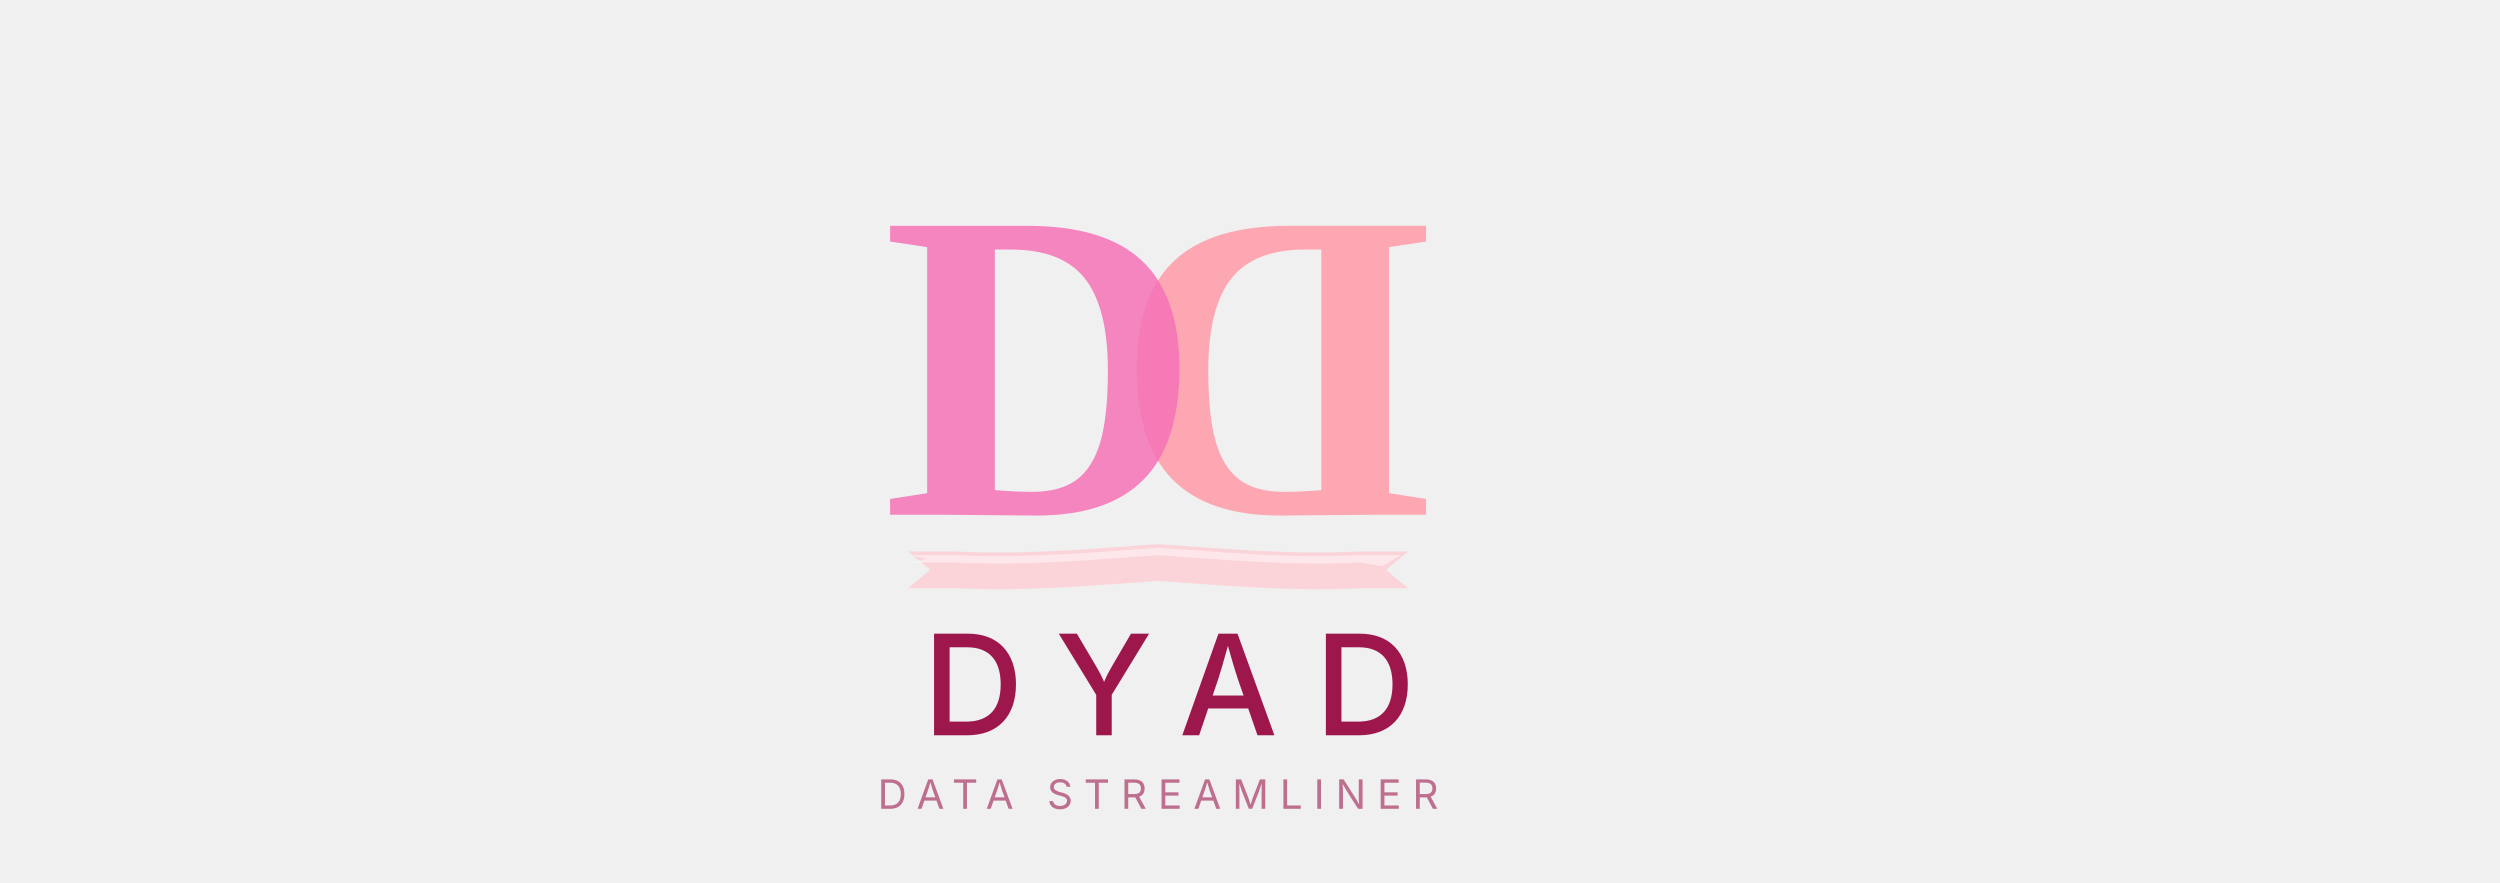
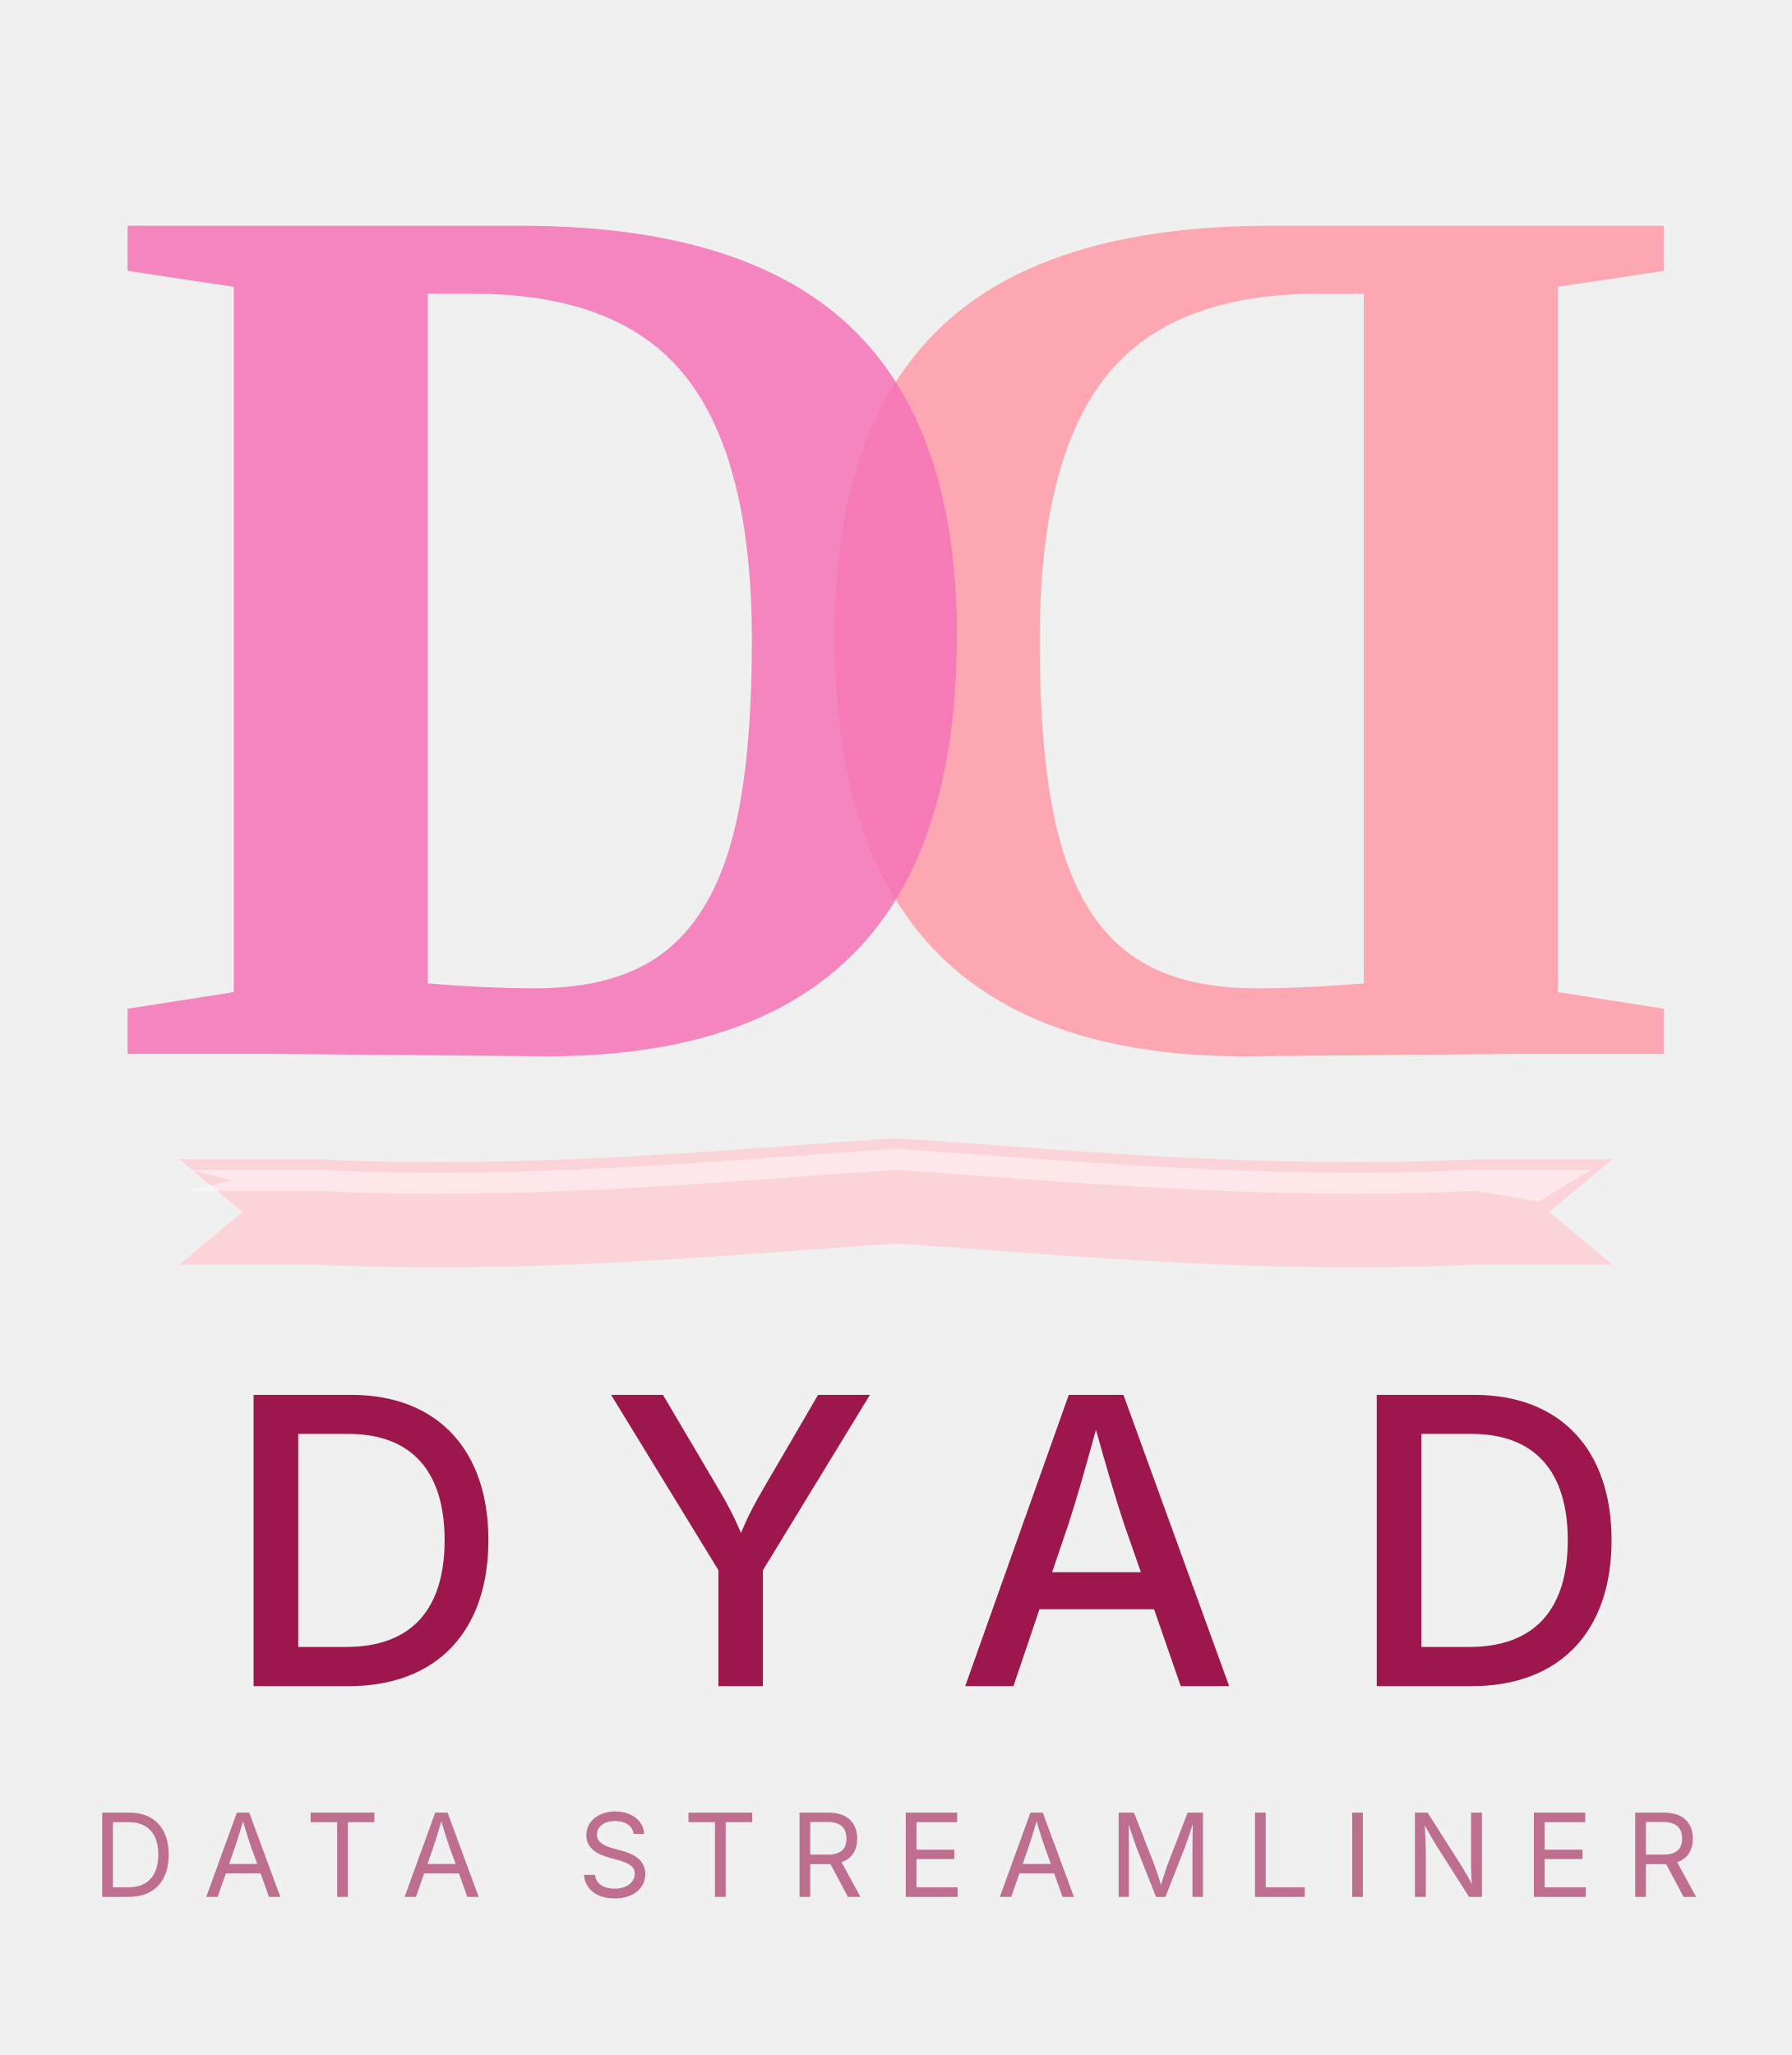
- <svg xmlns="http://www.w3.org/2000/svg" width="100%" viewBox="0 0 680 240" role="img">
+ <svg xmlns="http://www.w3.org/2000/svg" width="100%" viewBox="230 40 170 195" role="img">
  <g transform="translate(630,0) scale(-1,1)">
    <text x="240" y="140" font-family="Georgia, 'Times New Roman', serif" font-size="120px" font-weight="700" fill="#fda4af" opacity="0.95">D</text>
  </g>
  <text x="240" y="140" font-family="Georgia, 'Times New Roman', serif" font-size="120px" font-weight="700" fill="#f472b6" opacity="0.85">D</text>
  <path d="M247 150 L260 150 C280 151 300 149 315 148 C330 149 350 151 370 150 L383 150 L377 155 L383 160 L370 160 C350 161 330 159 315 158 C300 159 280 161 260 160 L247 160 L253 155 Z" fill="#fecdd3" opacity="0.8" />
  <path d="M248 151 L260 151 C280 152 300 150 315 149 C330 150 350 152 370 151 L381 151 L376 154 L370 153 C350 154 330 152 315 151 C300 152 280 154 260 153 L248 153 L252 152 Z" fill="white" opacity="0.45" />
  <text x="318" y="200" text-anchor="middle" font-family="Anthropic Sans, -apple-system, Segoe UI, sans-serif" font-size="38px" font-weight="500" fill="#9d174d" letter-spacing="10">DYAD</text>
  <text x="315" y="220" text-anchor="middle" font-family="Anthropic Sans, -apple-system, Segoe UI, sans-serif" font-size="11px" fill="#9d174d" opacity="0.6" letter-spacing="3">DATA STREAMLINER</text>
</svg>
